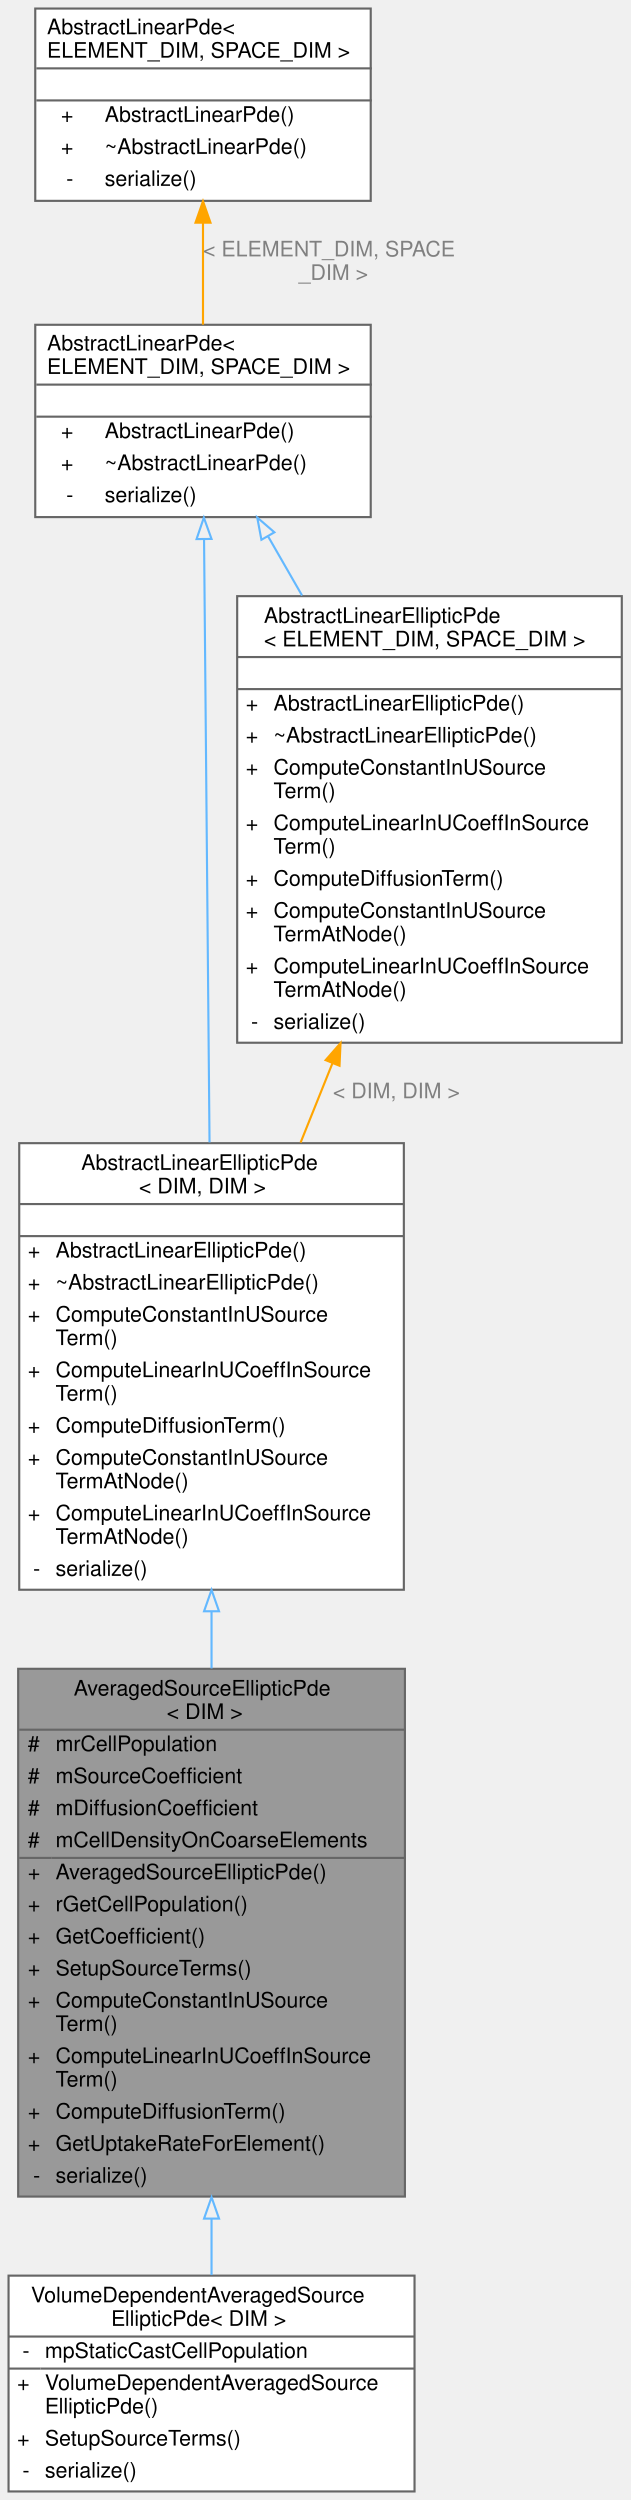
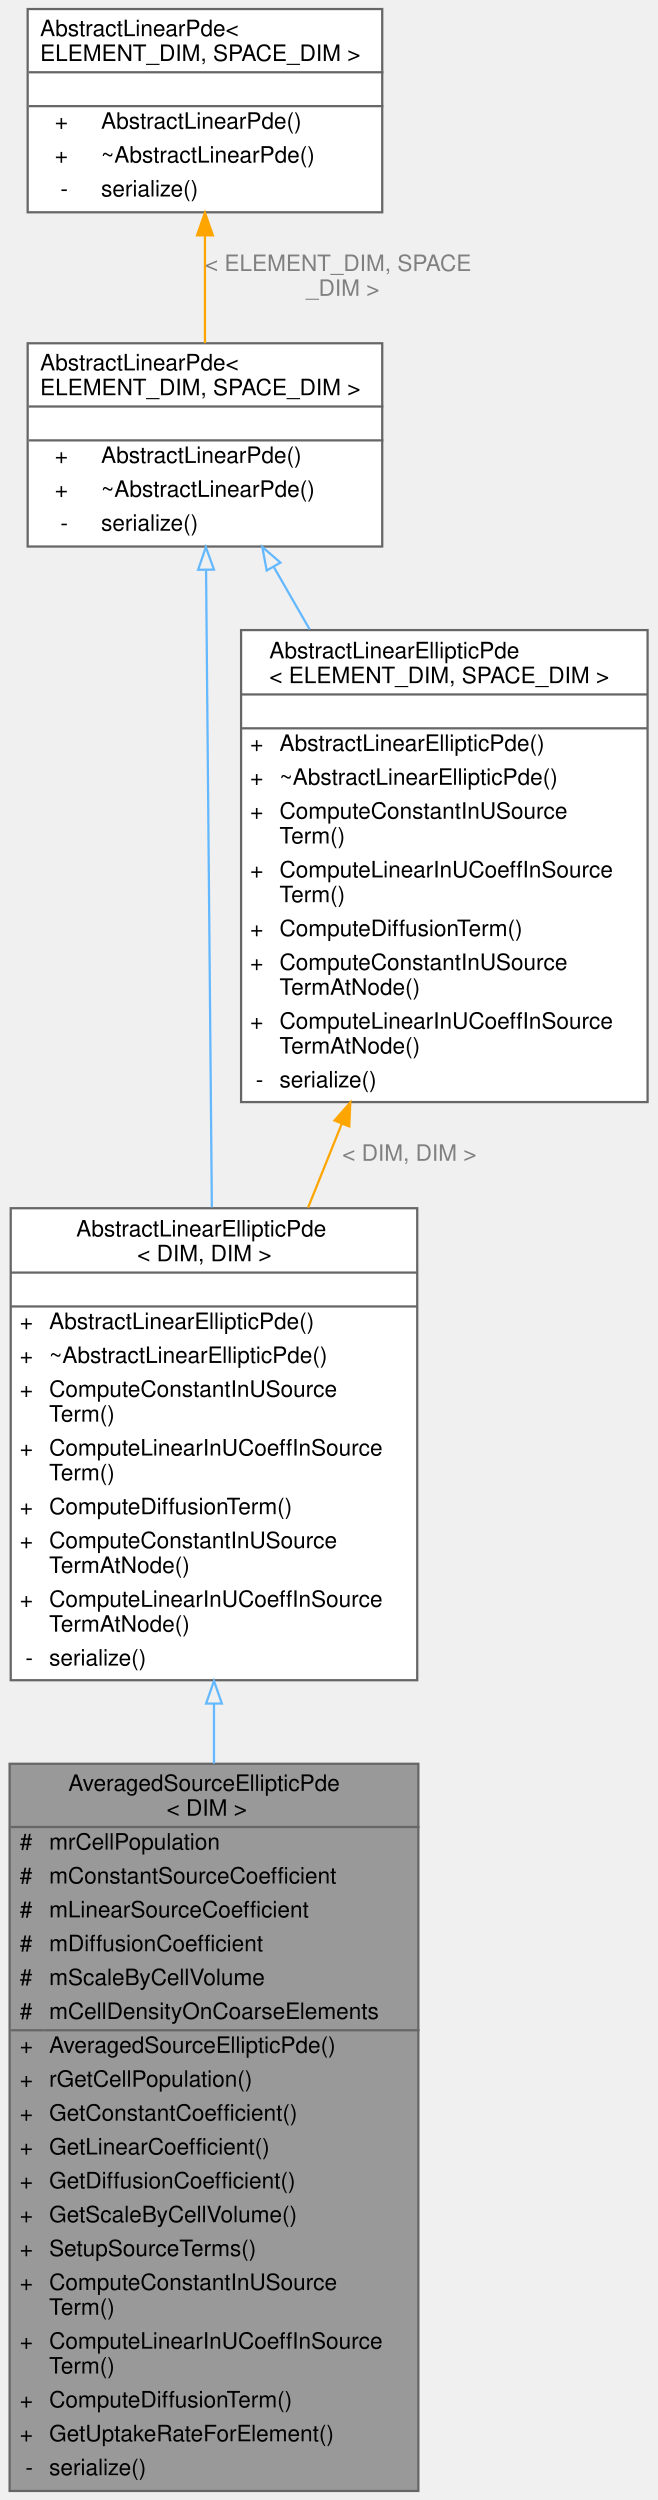
- <svg xmlns="http://www.w3.org/2000/svg" xmlns:xlink="http://www.w3.org/1999/xlink" width="295pt" height="1170pt" viewBox="0.00 0.00 295.00 1170.00">
-   <g id="graph0" class="graph" transform="scale(1 1) rotate(0) translate(4 1166)">
+ <svg xmlns="http://www.w3.org/2000/svg" xmlns:xlink="http://www.w3.org/1999/xlink" width="291pt" height="1107pt" viewBox="0.00 0.00 290.50 1107.00">
+   <g id="graph0" class="graph" transform="scale(1 1) rotate(0) translate(4 1103)">
    <g id="Node000001" class="node">
      <g id="a_Node000001">
        <a xlink:title=" ">
-           <polygon fill="#999999" stroke="transparent" points="185.5,-385 4.5,-385 4.5,-138 185.5,-138 185.5,-385" />
-           <text text-anchor="start" x="30.5" y="-372.5" font-family="Helvetica,sans-Serif" font-size="10.00">AveragedSourceEllipticPde</text>
-           <text text-anchor="start" x="74" y="-361.5" font-family="Helvetica,sans-Serif" font-size="10.00">&lt; DIM &gt;</text>
-           <text text-anchor="start" x="9" y="-346.5" font-family="Helvetica,sans-Serif" font-size="10.00">#</text>
-           <text text-anchor="start" x="22" y="-346.5" font-family="Helvetica,sans-Serif" font-size="10.00">mrCellPopulation</text>
-           <text text-anchor="start" x="9" y="-331.5" font-family="Helvetica,sans-Serif" font-size="10.00">#</text>
-           <text text-anchor="start" x="22" y="-331.5" font-family="Helvetica,sans-Serif" font-size="10.00">mSourceCoefficient</text>
-           <text text-anchor="start" x="9" y="-316.5" font-family="Helvetica,sans-Serif" font-size="10.00">#</text>
-           <text text-anchor="start" x="22" y="-316.5" font-family="Helvetica,sans-Serif" font-size="10.00">mDiffusionCoefficient</text>
-           <text text-anchor="start" x="9" y="-301.5" font-family="Helvetica,sans-Serif" font-size="10.00">#</text>
-           <text text-anchor="start" x="22" y="-301.5" font-family="Helvetica,sans-Serif" font-size="10.00">mCellDensityOnCoarseElements</text>
-           <text text-anchor="start" x="9" y="-286.5" font-family="Helvetica,sans-Serif" font-size="10.00">+</text>
-           <text text-anchor="start" x="22" y="-286.5" font-family="Helvetica,sans-Serif" font-size="10.00">AveragedSourceEllipticPde()</text>
-           <text text-anchor="start" x="9" y="-271.5" font-family="Helvetica,sans-Serif" font-size="10.00">+</text>
-           <text text-anchor="start" x="22" y="-271.5" font-family="Helvetica,sans-Serif" font-size="10.00">rGetCellPopulation()</text>
-           <text text-anchor="start" x="9" y="-256.5" font-family="Helvetica,sans-Serif" font-size="10.00">+</text>
-           <text text-anchor="start" x="22" y="-256.5" font-family="Helvetica,sans-Serif" font-size="10.00">GetCoefficient()</text>
-           <text text-anchor="start" x="9" y="-241.5" font-family="Helvetica,sans-Serif" font-size="10.00">+</text>
-           <text text-anchor="start" x="22" y="-241.5" font-family="Helvetica,sans-Serif" font-size="10.00">SetupSourceTerms()</text>
-           <text text-anchor="start" x="9" y="-226.5" font-family="Helvetica,sans-Serif" font-size="10.00">+</text>
-           <text text-anchor="start" x="22" y="-226.5" font-family="Helvetica,sans-Serif" font-size="10.00">ComputeConstantInUSource</text>
-           <text text-anchor="start" x="22" y="-215.5" font-family="Helvetica,sans-Serif" font-size="10.00">Term()</text>
-           <text text-anchor="start" x="9" y="-200.5" font-family="Helvetica,sans-Serif" font-size="10.00">+</text>
-           <text text-anchor="start" x="22" y="-200.5" font-family="Helvetica,sans-Serif" font-size="10.00">ComputeLinearInUCoeffInSource</text>
-           <text text-anchor="start" x="22" y="-189.5" font-family="Helvetica,sans-Serif" font-size="10.00">Term()</text>
-           <text text-anchor="start" x="9" y="-174.5" font-family="Helvetica,sans-Serif" font-size="10.00">+</text>
-           <text text-anchor="start" x="22" y="-174.5" font-family="Helvetica,sans-Serif" font-size="10.00">ComputeDiffusionTerm()</text>
-           <text text-anchor="start" x="9" y="-159.5" font-family="Helvetica,sans-Serif" font-size="10.00">+</text>
-           <text text-anchor="start" x="22" y="-159.5" font-family="Helvetica,sans-Serif" font-size="10.00">GetUptakeRateForElement()</text>
-           <text text-anchor="start" x="11.5" y="-144.5" font-family="Helvetica,sans-Serif" font-size="10.00">-</text>
-           <text text-anchor="start" x="22" y="-144.5" font-family="Helvetica,sans-Serif" font-size="10.00">serialize()</text>
-           <polygon fill="#666666" stroke="#666666" points="5,-356.5 5,-356.5 186,-356.5 186,-356.5 5,-356.5" />
-           <polygon fill="#666666" stroke="#666666" points="5,-296.5 5,-296.5 20,-296.5 20,-296.5 5,-296.5" />
-           <polygon fill="#666666" stroke="#666666" points="20,-296.5 20,-296.5 186,-296.5 186,-296.5 20,-296.5" />
-           <polygon fill="none" stroke="#666666" points="4.5,-138 4.5,-385 185.5,-385 185.5,-138 4.5,-138" />
-         </a>
-       </g>
-     </g>
-     <g id="Node000006" class="node">
-       <g id="a_Node000006">
-         <a xlink:href="classVolumeDependentAveragedSourceEllipticPde.html" target="_top" xlink:title=" ">
-           <polygon fill="white" stroke="transparent" points="190,-101 0,-101 0,0 190,0 190,-101" />
-           <text text-anchor="start" x="10.5" y="-88.5" font-family="Helvetica,sans-Serif" font-size="10.00">VolumeDependentAveragedSource</text>
-           <text text-anchor="start" x="48" y="-77.5" font-family="Helvetica,sans-Serif" font-size="10.00">EllipticPde&lt; DIM &gt;</text>
-           <text text-anchor="start" x="6.5" y="-62.5" font-family="Helvetica,sans-Serif" font-size="10.00">-</text>
-           <text text-anchor="start" x="17" y="-62.5" font-family="Helvetica,sans-Serif" font-size="10.00">mpStaticCastCellPopulation</text>
-           <text text-anchor="start" x="4" y="-47.5" font-family="Helvetica,sans-Serif" font-size="10.00">+</text>
-           <text text-anchor="start" x="17" y="-47.5" font-family="Helvetica,sans-Serif" font-size="10.00">VolumeDependentAveragedSource</text>
-           <text text-anchor="start" x="17" y="-36.5" font-family="Helvetica,sans-Serif" font-size="10.00">EllipticPde()</text>
-           <text text-anchor="start" x="4" y="-21.5" font-family="Helvetica,sans-Serif" font-size="10.00">+</text>
-           <text text-anchor="start" x="17" y="-21.5" font-family="Helvetica,sans-Serif" font-size="10.00">SetupSourceTerms()</text>
-           <text text-anchor="start" x="6.5" y="-6.5" font-family="Helvetica,sans-Serif" font-size="10.00">-</text>
-           <text text-anchor="start" x="17" y="-6.5" font-family="Helvetica,sans-Serif" font-size="10.00">serialize()</text>
-           <polygon fill="#666666" stroke="#666666" points="0,-72.5 0,-72.5 190,-72.5 190,-72.5 0,-72.5" />
-           <polygon fill="#666666" stroke="#666666" points="0,-57.5 0,-57.5 15,-57.5 15,-57.5 0,-57.5" />
-           <polygon fill="#666666" stroke="#666666" points="15,-57.5 15,-57.5 190,-57.5 190,-57.5 15,-57.5" />
-           <polygon fill="none" stroke="#666666" points="0,0 0,-101 190,-101 190,0 0,0" />
-         </a>
-       </g>
-     </g>
-     <g id="edge6_Node000001_Node000006" class="edge">
-       <g id="a_edge6_Node000001_Node000006">
-         <a xlink:title=" ">
-           <path fill="none" stroke="#63b8ff" d="M95,-127.61C95,-118.41 95,-109.52 95,-101.26" />
-           <polygon fill="none" stroke="#63b8ff" points="91.5,-127.71 95,-137.71 98.5,-127.71 91.5,-127.71" />
+           <polygon fill="#999999" stroke="transparent" points="181,-322 0,-322 0,0 181,0 181,-322" />
+           <text text-anchor="start" x="26" y="-310" font-family="Helvetica,sans-Serif" font-size="10.00">AveragedSourceEllipticPde</text>
+           <text text-anchor="start" x="69.5" y="-299" font-family="Helvetica,sans-Serif" font-size="10.00">&lt; DIM &gt;</text>
+           <text text-anchor="start" x="4.5" y="-284" font-family="Helvetica,sans-Serif" font-size="10.00">#</text>
+           <text text-anchor="start" x="17.5" y="-284" font-family="Helvetica,sans-Serif" font-size="10.00">mrCellPopulation</text>
+           <text text-anchor="start" x="4.5" y="-269" font-family="Helvetica,sans-Serif" font-size="10.00">#</text>
+           <text text-anchor="start" x="17.5" y="-269" font-family="Helvetica,sans-Serif" font-size="10.00">mConstantSourceCoefficient</text>
+           <text text-anchor="start" x="4.5" y="-254" font-family="Helvetica,sans-Serif" font-size="10.00">#</text>
+           <text text-anchor="start" x="17.5" y="-254" font-family="Helvetica,sans-Serif" font-size="10.00">mLinearSourceCoefficient</text>
+           <text text-anchor="start" x="4.5" y="-239" font-family="Helvetica,sans-Serif" font-size="10.00">#</text>
+           <text text-anchor="start" x="17.5" y="-239" font-family="Helvetica,sans-Serif" font-size="10.00">mDiffusionCoefficient</text>
+           <text text-anchor="start" x="4.5" y="-224" font-family="Helvetica,sans-Serif" font-size="10.00">#</text>
+           <text text-anchor="start" x="17.5" y="-224" font-family="Helvetica,sans-Serif" font-size="10.00">mScaleByCellVolume</text>
+           <text text-anchor="start" x="4.5" y="-209" font-family="Helvetica,sans-Serif" font-size="10.00">#</text>
+           <text text-anchor="start" x="17.5" y="-209" font-family="Helvetica,sans-Serif" font-size="10.00">mCellDensityOnCoarseElements</text>
+           <text text-anchor="start" x="4.5" y="-194" font-family="Helvetica,sans-Serif" font-size="10.00">+</text>
+           <text text-anchor="start" x="17.5" y="-194" font-family="Helvetica,sans-Serif" font-size="10.00">AveragedSourceEllipticPde()</text>
+           <text text-anchor="start" x="4.5" y="-179" font-family="Helvetica,sans-Serif" font-size="10.00">+</text>
+           <text text-anchor="start" x="17.5" y="-179" font-family="Helvetica,sans-Serif" font-size="10.00">rGetCellPopulation()</text>
+           <text text-anchor="start" x="4.5" y="-164" font-family="Helvetica,sans-Serif" font-size="10.00">+</text>
+           <text text-anchor="start" x="17.5" y="-164" font-family="Helvetica,sans-Serif" font-size="10.00">GetConstantCoefficient()</text>
+           <text text-anchor="start" x="4.5" y="-149" font-family="Helvetica,sans-Serif" font-size="10.00">+</text>
+           <text text-anchor="start" x="17.5" y="-149" font-family="Helvetica,sans-Serif" font-size="10.00">GetLinearCoefficient()</text>
+           <text text-anchor="start" x="4.5" y="-134" font-family="Helvetica,sans-Serif" font-size="10.00">+</text>
+           <text text-anchor="start" x="17.5" y="-134" font-family="Helvetica,sans-Serif" font-size="10.00">GetDiffusionCoefficient()</text>
+           <text text-anchor="start" x="4.5" y="-119" font-family="Helvetica,sans-Serif" font-size="10.00">+</text>
+           <text text-anchor="start" x="17.5" y="-119" font-family="Helvetica,sans-Serif" font-size="10.00">GetScaleByCellVolume()</text>
+           <text text-anchor="start" x="4.5" y="-104" font-family="Helvetica,sans-Serif" font-size="10.00">+</text>
+           <text text-anchor="start" x="17.5" y="-104" font-family="Helvetica,sans-Serif" font-size="10.00">SetupSourceTerms()</text>
+           <text text-anchor="start" x="4.5" y="-89" font-family="Helvetica,sans-Serif" font-size="10.00">+</text>
+           <text text-anchor="start" x="17.5" y="-89" font-family="Helvetica,sans-Serif" font-size="10.00">ComputeConstantInUSource</text>
+           <text text-anchor="start" x="17.5" y="-78" font-family="Helvetica,sans-Serif" font-size="10.00">Term()</text>
+           <text text-anchor="start" x="4.5" y="-63" font-family="Helvetica,sans-Serif" font-size="10.00">+</text>
+           <text text-anchor="start" x="17.5" y="-63" font-family="Helvetica,sans-Serif" font-size="10.00">ComputeLinearInUCoeffInSource</text>
+           <text text-anchor="start" x="17.5" y="-52" font-family="Helvetica,sans-Serif" font-size="10.00">Term()</text>
+           <text text-anchor="start" x="4.5" y="-37" font-family="Helvetica,sans-Serif" font-size="10.00">+</text>
+           <text text-anchor="start" x="17.5" y="-37" font-family="Helvetica,sans-Serif" font-size="10.00">ComputeDiffusionTerm()</text>
+           <text text-anchor="start" x="4.5" y="-22" font-family="Helvetica,sans-Serif" font-size="10.00">+</text>
+           <text text-anchor="start" x="17.5" y="-22" font-family="Helvetica,sans-Serif" font-size="10.00">GetUptakeRateForElement()</text>
+           <text text-anchor="start" x="7" y="-7" font-family="Helvetica,sans-Serif" font-size="10.00">-</text>
+           <text text-anchor="start" x="17.5" y="-7" font-family="Helvetica,sans-Serif" font-size="10.00">serialize()</text>
+           <polygon fill="#666666" stroke="#666666" points="0.5,-294 0.5,-294 181.5,-294 181.5,-294 0.5,-294" />
+           <polygon fill="#666666" stroke="#666666" points="0.5,-204 0.5,-204 15.5,-204 15.5,-204 0.5,-204" />
+           <polygon fill="#666666" stroke="#666666" points="15.5,-204 15.5,-204 181.5,-204 181.5,-204 15.5,-204" />
+           <polygon fill="none" stroke="#666666" points="0,0 0,-322 181,-322 181,0 0,0" />
        </a>
      </g>
    </g>
    <g id="Node000002" class="node">
      <g id="a_Node000002">
        <a xlink:href="classAbstractLinearEllipticPde.html" target="_top" xlink:title=" ">
-           <polygon fill="white" stroke="transparent" points="185,-631 5,-631 5,-422 185,-422 185,-631" />
-           <text text-anchor="start" x="34" y="-618.5" font-family="Helvetica,sans-Serif" font-size="10.00">AbstractLinearEllipticPde</text>
-           <text text-anchor="start" x="61" y="-607.5" font-family="Helvetica,sans-Serif" font-size="10.00">&lt; DIM, DIM &gt;</text>
-           <text text-anchor="start" x="93" y="-592.5" font-family="Helvetica,sans-Serif" font-size="10.00"> </text>
-           <text text-anchor="start" x="9" y="-577.5" font-family="Helvetica,sans-Serif" font-size="10.00">+</text>
-           <text text-anchor="start" x="22" y="-577.5" font-family="Helvetica,sans-Serif" font-size="10.00">AbstractLinearEllipticPde()</text>
-           <text text-anchor="start" x="9" y="-562.5" font-family="Helvetica,sans-Serif" font-size="10.00">+</text>
-           <text text-anchor="start" x="22" y="-562.5" font-family="Helvetica,sans-Serif" font-size="10.00">~AbstractLinearEllipticPde()</text>
-           <text text-anchor="start" x="9" y="-547.5" font-family="Helvetica,sans-Serif" font-size="10.00">+</text>
-           <text text-anchor="start" x="22" y="-547.5" font-family="Helvetica,sans-Serif" font-size="10.00">ComputeConstantInUSource</text>
-           <text text-anchor="start" x="22" y="-536.5" font-family="Helvetica,sans-Serif" font-size="10.00">Term()</text>
-           <text text-anchor="start" x="9" y="-521.5" font-family="Helvetica,sans-Serif" font-size="10.00">+</text>
-           <text text-anchor="start" x="22" y="-521.5" font-family="Helvetica,sans-Serif" font-size="10.00">ComputeLinearInUCoeffInSource</text>
-           <text text-anchor="start" x="22" y="-510.5" font-family="Helvetica,sans-Serif" font-size="10.00">Term()</text>
-           <text text-anchor="start" x="9" y="-495.5" font-family="Helvetica,sans-Serif" font-size="10.00">+</text>
-           <text text-anchor="start" x="22" y="-495.5" font-family="Helvetica,sans-Serif" font-size="10.00">ComputeDiffusionTerm()</text>
-           <text text-anchor="start" x="9" y="-480.5" font-family="Helvetica,sans-Serif" font-size="10.00">+</text>
-           <text text-anchor="start" x="22" y="-480.5" font-family="Helvetica,sans-Serif" font-size="10.00">ComputeConstantInUSource</text>
-           <text text-anchor="start" x="22" y="-469.5" font-family="Helvetica,sans-Serif" font-size="10.00">TermAtNode()</text>
-           <text text-anchor="start" x="9" y="-454.5" font-family="Helvetica,sans-Serif" font-size="10.00">+</text>
-           <text text-anchor="start" x="22" y="-454.5" font-family="Helvetica,sans-Serif" font-size="10.00">ComputeLinearInUCoeffInSource</text>
-           <text text-anchor="start" x="22" y="-443.5" font-family="Helvetica,sans-Serif" font-size="10.00">TermAtNode()</text>
-           <text text-anchor="start" x="11.5" y="-428.5" font-family="Helvetica,sans-Serif" font-size="10.00">-</text>
-           <text text-anchor="start" x="22" y="-428.5" font-family="Helvetica,sans-Serif" font-size="10.00">serialize()</text>
-           <polygon fill="#666666" stroke="#666666" points="5,-602.5 5,-602.5 185,-602.5 185,-602.5 5,-602.5" />
-           <polygon fill="#666666" stroke="#666666" points="5,-587.5 5,-587.5 185,-587.5 185,-587.5 5,-587.5" />
-           <polygon fill="none" stroke="#666666" points="5,-422 5,-631 185,-631 185,-422 5,-422" />
+           <polygon fill="white" stroke="transparent" points="180.5,-568 0.5,-568 0.5,-359 180.5,-359 180.5,-568" />
+           <text text-anchor="start" x="29.5" y="-555.5" font-family="Helvetica,sans-Serif" font-size="10.00">AbstractLinearEllipticPde</text>
+           <text text-anchor="start" x="56.5" y="-544.5" font-family="Helvetica,sans-Serif" font-size="10.00">&lt; DIM, DIM &gt;</text>
+           <text text-anchor="start" x="88.5" y="-529.5" font-family="Helvetica,sans-Serif" font-size="10.00"> </text>
+           <text text-anchor="start" x="4.5" y="-514.5" font-family="Helvetica,sans-Serif" font-size="10.00">+</text>
+           <text text-anchor="start" x="17.5" y="-514.5" font-family="Helvetica,sans-Serif" font-size="10.00">AbstractLinearEllipticPde()</text>
+           <text text-anchor="start" x="4.5" y="-499.5" font-family="Helvetica,sans-Serif" font-size="10.00">+</text>
+           <text text-anchor="start" x="17.5" y="-499.5" font-family="Helvetica,sans-Serif" font-size="10.00">~AbstractLinearEllipticPde()</text>
+           <text text-anchor="start" x="4.5" y="-484.5" font-family="Helvetica,sans-Serif" font-size="10.00">+</text>
+           <text text-anchor="start" x="17.5" y="-484.5" font-family="Helvetica,sans-Serif" font-size="10.00">ComputeConstantInUSource</text>
+           <text text-anchor="start" x="17.5" y="-473.5" font-family="Helvetica,sans-Serif" font-size="10.00">Term()</text>
+           <text text-anchor="start" x="4.5" y="-458.5" font-family="Helvetica,sans-Serif" font-size="10.00">+</text>
+           <text text-anchor="start" x="17.5" y="-458.5" font-family="Helvetica,sans-Serif" font-size="10.00">ComputeLinearInUCoeffInSource</text>
+           <text text-anchor="start" x="17.5" y="-447.5" font-family="Helvetica,sans-Serif" font-size="10.00">Term()</text>
+           <text text-anchor="start" x="4.5" y="-432.5" font-family="Helvetica,sans-Serif" font-size="10.00">+</text>
+           <text text-anchor="start" x="17.5" y="-432.5" font-family="Helvetica,sans-Serif" font-size="10.00">ComputeDiffusionTerm()</text>
+           <text text-anchor="start" x="4.5" y="-417.5" font-family="Helvetica,sans-Serif" font-size="10.00">+</text>
+           <text text-anchor="start" x="17.5" y="-417.5" font-family="Helvetica,sans-Serif" font-size="10.00">ComputeConstantInUSource</text>
+           <text text-anchor="start" x="17.5" y="-406.5" font-family="Helvetica,sans-Serif" font-size="10.00">TermAtNode()</text>
+           <text text-anchor="start" x="4.5" y="-391.5" font-family="Helvetica,sans-Serif" font-size="10.00">+</text>
+           <text text-anchor="start" x="17.5" y="-391.5" font-family="Helvetica,sans-Serif" font-size="10.00">ComputeLinearInUCoeffInSource</text>
+           <text text-anchor="start" x="17.5" y="-380.5" font-family="Helvetica,sans-Serif" font-size="10.00">TermAtNode()</text>
+           <text text-anchor="start" x="7" y="-365.5" font-family="Helvetica,sans-Serif" font-size="10.00">-</text>
+           <text text-anchor="start" x="17.5" y="-365.5" font-family="Helvetica,sans-Serif" font-size="10.00">serialize()</text>
+           <polygon fill="#666666" stroke="#666666" points="0.5,-539.5 0.5,-539.5 180.5,-539.5 180.5,-539.5 0.5,-539.5" />
+           <polygon fill="#666666" stroke="#666666" points="0.5,-524.5 0.5,-524.5 180.5,-524.5 180.5,-524.5 0.5,-524.5" />
+           <polygon fill="none" stroke="#666666" points="0.5,-359 0.5,-568 180.5,-568 180.5,-359 0.5,-359" />
        </a>
      </g>
    </g>
    <g id="edge1_Node000001_Node000002" class="edge">
      <g id="a_edge1_Node000001_Node000002">
        <a xlink:title=" ">
-           <path fill="none" stroke="#63b8ff" d="M95,-411.68C95,-402.89 95,-393.99 95,-385.15" />
-           <polygon fill="none" stroke="#63b8ff" points="91.5,-411.93 95,-421.93 98.5,-411.93 91.5,-411.93" />
+           <path fill="none" stroke="#63b8ff" d="M90.5,-348.55C90.5,-339.86 90.5,-331 90.5,-322.09" />
+           <polygon fill="none" stroke="#63b8ff" points="87,-348.66 90.5,-358.66 94,-348.66 87,-348.66" />
        </a>
      </g>
    </g>
    <g id="Node000003" class="node">
      <g id="a_Node000003">
        <a xlink:href="classAbstractLinearPde.html" target="_top" xlink:title=" ">
-           <polygon fill="white" stroke="transparent" points="169.5,-1014 12.5,-1014 12.5,-924 169.5,-924 169.5,-1014" />
-           <text text-anchor="start" x="18" y="-1002" font-family="Helvetica,sans-Serif" font-size="10.00">AbstractLinearPde&lt;</text>
-           <text text-anchor="start" x="18" y="-991" font-family="Helvetica,sans-Serif" font-size="10.00"> ELEMENT_DIM, SPACE_DIM &gt;</text>
-           <text text-anchor="start" x="89.5" y="-976" font-family="Helvetica,sans-Serif" font-size="10.00"> </text>
-           <text text-anchor="start" x="24.5" y="-961" font-family="Helvetica,sans-Serif" font-size="10.00">+</text>
-           <text text-anchor="start" x="45" y="-961" font-family="Helvetica,sans-Serif" font-size="10.00">AbstractLinearPde()</text>
-           <text text-anchor="start" x="24.5" y="-946" font-family="Helvetica,sans-Serif" font-size="10.00">+</text>
-           <text text-anchor="start" x="45" y="-946" font-family="Helvetica,sans-Serif" font-size="10.00">~AbstractLinearPde()</text>
-           <text text-anchor="start" x="27" y="-931" font-family="Helvetica,sans-Serif" font-size="10.00">-</text>
-           <text text-anchor="start" x="45" y="-931" font-family="Helvetica,sans-Serif" font-size="10.00">serialize()</text>
-           <polygon fill="#666666" stroke="#666666" points="13,-986 13,-986 170,-986 170,-986 13,-986" />
-           <polygon fill="#666666" stroke="#666666" points="13,-971 13,-971 170,-971 170,-971 13,-971" />
-           <polygon fill="none" stroke="#666666" points="12.5,-924 12.5,-1014 169.5,-1014 169.5,-924 12.5,-924" />
+           <polygon fill="white" stroke="transparent" points="165,-951 8,-951 8,-861 165,-861 165,-951" />
+           <text text-anchor="start" x="13.5" y="-939" font-family="Helvetica,sans-Serif" font-size="10.00">AbstractLinearPde&lt;</text>
+           <text text-anchor="start" x="13.5" y="-928" font-family="Helvetica,sans-Serif" font-size="10.00"> ELEMENT_DIM, SPACE_DIM &gt;</text>
+           <text text-anchor="start" x="85" y="-913" font-family="Helvetica,sans-Serif" font-size="10.00"> </text>
+           <text text-anchor="start" x="20" y="-898" font-family="Helvetica,sans-Serif" font-size="10.00">+</text>
+           <text text-anchor="start" x="40.5" y="-898" font-family="Helvetica,sans-Serif" font-size="10.00">AbstractLinearPde()</text>
+           <text text-anchor="start" x="20" y="-883" font-family="Helvetica,sans-Serif" font-size="10.00">+</text>
+           <text text-anchor="start" x="40.5" y="-883" font-family="Helvetica,sans-Serif" font-size="10.00">~AbstractLinearPde()</text>
+           <text text-anchor="start" x="22.5" y="-868" font-family="Helvetica,sans-Serif" font-size="10.00">-</text>
+           <text text-anchor="start" x="40.5" y="-868" font-family="Helvetica,sans-Serif" font-size="10.00">serialize()</text>
+           <polygon fill="#666666" stroke="#666666" points="8.5,-923 8.5,-923 165.5,-923 165.5,-923 8.5,-923" />
+           <polygon fill="#666666" stroke="#666666" points="8.5,-908 8.5,-908 165.5,-908 165.5,-908 8.5,-908" />
+           <polygon fill="none" stroke="#666666" points="8,-861 8,-951 165,-951 165,-861 8,-861" />
        </a>
      </g>
    </g>
    <g id="edge2_Node000002_Node000003" class="edge">
      <g id="a_edge2_Node000002_Node000003">
        <a xlink:title=" ">
-           <path fill="none" stroke="#63b8ff" d="M91.5,-913.36C92.13,-843.13 93.25,-719.74 94.06,-631.39" />
-           <polygon fill="none" stroke="#63b8ff" points="87.99,-913.71 91.4,-923.75 94.99,-913.78 87.99,-913.71" />
+           <path fill="none" stroke="#63b8ff" d="M87,-850.36C87.63,-780.13 88.75,-656.74 89.56,-568.39" />
+           <polygon fill="none" stroke="#63b8ff" points="83.49,-850.71 86.9,-860.75 90.49,-850.78 83.49,-850.71" />
        </a>
      </g>
    </g>
    <g id="Node000005" class="node">
      <g id="a_Node000005">
        <a xlink:href="classAbstractLinearEllipticPde.html" target="_top" xlink:title=" ">
-           <polygon fill="white" stroke="transparent" points="287,-887 107,-887 107,-678 287,-678 287,-887" />
-           <text text-anchor="start" x="119.5" y="-874.5" font-family="Helvetica,sans-Serif" font-size="10.00">AbstractLinearEllipticPde</text>
-           <text text-anchor="start" x="119.5" y="-863.5" font-family="Helvetica,sans-Serif" font-size="10.00">&lt; ELEMENT_DIM, SPACE_DIM &gt;</text>
-           <text text-anchor="start" x="195" y="-848.5" font-family="Helvetica,sans-Serif" font-size="10.00"> </text>
-           <text text-anchor="start" x="111" y="-833.5" font-family="Helvetica,sans-Serif" font-size="10.00">+</text>
-           <text text-anchor="start" x="124" y="-833.5" font-family="Helvetica,sans-Serif" font-size="10.00">AbstractLinearEllipticPde()</text>
-           <text text-anchor="start" x="111" y="-818.5" font-family="Helvetica,sans-Serif" font-size="10.00">+</text>
-           <text text-anchor="start" x="124" y="-818.5" font-family="Helvetica,sans-Serif" font-size="10.00">~AbstractLinearEllipticPde()</text>
-           <text text-anchor="start" x="111" y="-803.5" font-family="Helvetica,sans-Serif" font-size="10.00">+</text>
-           <text text-anchor="start" x="124" y="-803.5" font-family="Helvetica,sans-Serif" font-size="10.00">ComputeConstantInUSource</text>
-           <text text-anchor="start" x="124" y="-792.5" font-family="Helvetica,sans-Serif" font-size="10.00">Term()</text>
-           <text text-anchor="start" x="111" y="-777.5" font-family="Helvetica,sans-Serif" font-size="10.00">+</text>
-           <text text-anchor="start" x="124" y="-777.5" font-family="Helvetica,sans-Serif" font-size="10.00">ComputeLinearInUCoeffInSource</text>
-           <text text-anchor="start" x="124" y="-766.5" font-family="Helvetica,sans-Serif" font-size="10.00">Term()</text>
-           <text text-anchor="start" x="111" y="-751.5" font-family="Helvetica,sans-Serif" font-size="10.00">+</text>
-           <text text-anchor="start" x="124" y="-751.5" font-family="Helvetica,sans-Serif" font-size="10.00">ComputeDiffusionTerm()</text>
-           <text text-anchor="start" x="111" y="-736.5" font-family="Helvetica,sans-Serif" font-size="10.00">+</text>
-           <text text-anchor="start" x="124" y="-736.5" font-family="Helvetica,sans-Serif" font-size="10.00">ComputeConstantInUSource</text>
-           <text text-anchor="start" x="124" y="-725.5" font-family="Helvetica,sans-Serif" font-size="10.00">TermAtNode()</text>
-           <text text-anchor="start" x="111" y="-710.5" font-family="Helvetica,sans-Serif" font-size="10.00">+</text>
-           <text text-anchor="start" x="124" y="-710.5" font-family="Helvetica,sans-Serif" font-size="10.00">ComputeLinearInUCoeffInSource</text>
-           <text text-anchor="start" x="124" y="-699.5" font-family="Helvetica,sans-Serif" font-size="10.00">TermAtNode()</text>
-           <text text-anchor="start" x="113.5" y="-684.5" font-family="Helvetica,sans-Serif" font-size="10.00">-</text>
-           <text text-anchor="start" x="124" y="-684.5" font-family="Helvetica,sans-Serif" font-size="10.00">serialize()</text>
-           <polygon fill="#666666" stroke="#666666" points="107,-858.5 107,-858.5 287,-858.5 287,-858.5 107,-858.5" />
-           <polygon fill="#666666" stroke="#666666" points="107,-843.5 107,-843.5 287,-843.5 287,-843.5 107,-843.5" />
-           <polygon fill="none" stroke="#666666" points="107,-678 107,-887 287,-887 287,-678 107,-678" />
+           <polygon fill="white" stroke="transparent" points="282.5,-824 102.5,-824 102.5,-615 282.5,-615 282.5,-824" />
+           <text text-anchor="start" x="115" y="-811.5" font-family="Helvetica,sans-Serif" font-size="10.00">AbstractLinearEllipticPde</text>
+           <text text-anchor="start" x="115" y="-800.5" font-family="Helvetica,sans-Serif" font-size="10.00">&lt; ELEMENT_DIM, SPACE_DIM &gt;</text>
+           <text text-anchor="start" x="190.5" y="-785.5" font-family="Helvetica,sans-Serif" font-size="10.00"> </text>
+           <text text-anchor="start" x="106.5" y="-770.5" font-family="Helvetica,sans-Serif" font-size="10.00">+</text>
+           <text text-anchor="start" x="119.5" y="-770.5" font-family="Helvetica,sans-Serif" font-size="10.00">AbstractLinearEllipticPde()</text>
+           <text text-anchor="start" x="106.5" y="-755.5" font-family="Helvetica,sans-Serif" font-size="10.00">+</text>
+           <text text-anchor="start" x="119.5" y="-755.5" font-family="Helvetica,sans-Serif" font-size="10.00">~AbstractLinearEllipticPde()</text>
+           <text text-anchor="start" x="106.5" y="-740.5" font-family="Helvetica,sans-Serif" font-size="10.00">+</text>
+           <text text-anchor="start" x="119.5" y="-740.5" font-family="Helvetica,sans-Serif" font-size="10.00">ComputeConstantInUSource</text>
+           <text text-anchor="start" x="119.5" y="-729.5" font-family="Helvetica,sans-Serif" font-size="10.00">Term()</text>
+           <text text-anchor="start" x="106.5" y="-714.5" font-family="Helvetica,sans-Serif" font-size="10.00">+</text>
+           <text text-anchor="start" x="119.5" y="-714.5" font-family="Helvetica,sans-Serif" font-size="10.00">ComputeLinearInUCoeffInSource</text>
+           <text text-anchor="start" x="119.5" y="-703.5" font-family="Helvetica,sans-Serif" font-size="10.00">Term()</text>
+           <text text-anchor="start" x="106.5" y="-688.5" font-family="Helvetica,sans-Serif" font-size="10.00">+</text>
+           <text text-anchor="start" x="119.5" y="-688.5" font-family="Helvetica,sans-Serif" font-size="10.00">ComputeDiffusionTerm()</text>
+           <text text-anchor="start" x="106.5" y="-673.5" font-family="Helvetica,sans-Serif" font-size="10.00">+</text>
+           <text text-anchor="start" x="119.5" y="-673.5" font-family="Helvetica,sans-Serif" font-size="10.00">ComputeConstantInUSource</text>
+           <text text-anchor="start" x="119.5" y="-662.5" font-family="Helvetica,sans-Serif" font-size="10.00">TermAtNode()</text>
+           <text text-anchor="start" x="106.5" y="-647.5" font-family="Helvetica,sans-Serif" font-size="10.00">+</text>
+           <text text-anchor="start" x="119.5" y="-647.5" font-family="Helvetica,sans-Serif" font-size="10.00">ComputeLinearInUCoeffInSource</text>
+           <text text-anchor="start" x="119.5" y="-636.5" font-family="Helvetica,sans-Serif" font-size="10.00">TermAtNode()</text>
+           <text text-anchor="start" x="109" y="-621.5" font-family="Helvetica,sans-Serif" font-size="10.00">-</text>
+           <text text-anchor="start" x="119.5" y="-621.5" font-family="Helvetica,sans-Serif" font-size="10.00">serialize()</text>
+           <polygon fill="#666666" stroke="#666666" points="102.5,-795.5 102.5,-795.5 282.5,-795.5 282.5,-795.5 102.5,-795.5" />
+           <polygon fill="#666666" stroke="#666666" points="102.5,-780.5 102.5,-780.5 282.5,-780.5 282.5,-780.5 102.5,-780.5" />
+           <polygon fill="none" stroke="#666666" points="102.5,-615 102.5,-824 282.5,-824 282.5,-615 102.5,-615" />
        </a>
      </g>
    </g>
    <g id="edge5_Node000005_Node000003" class="edge">
      <g id="a_edge5_Node000005_Node000003">
        <a xlink:title=" ">
-           <path fill="none" stroke="#63b8ff" d="M121.5,-914.91C126.54,-906.15 131.9,-896.81 137.36,-887.31" />
-           <polygon fill="none" stroke="#63b8ff" points="118.34,-913.39 116.39,-923.81 124.41,-916.88 118.34,-913.39" />
+           <path fill="none" stroke="#63b8ff" d="M117,-851.91C122.04,-843.15 127.4,-833.81 132.86,-824.31" />
+           <polygon fill="none" stroke="#63b8ff" points="113.84,-850.39 111.89,-860.81 119.91,-853.88 113.84,-850.39" />
        </a>
      </g>
    </g>
    <g id="Node000004" class="node">
      <g id="a_Node000004">
        <a xlink:href="classAbstractLinearPde.html" target="_top" xlink:title=" ">
-           <polygon fill="white" stroke="transparent" points="169.5,-1162 12.5,-1162 12.5,-1072 169.5,-1072 169.5,-1162" />
-           <text text-anchor="start" x="18" y="-1150" font-family="Helvetica,sans-Serif" font-size="10.00">AbstractLinearPde&lt;</text>
-           <text text-anchor="start" x="18" y="-1139" font-family="Helvetica,sans-Serif" font-size="10.00"> ELEMENT_DIM, SPACE_DIM &gt;</text>
-           <text text-anchor="start" x="89.5" y="-1124" font-family="Helvetica,sans-Serif" font-size="10.00"> </text>
-           <text text-anchor="start" x="24.5" y="-1109" font-family="Helvetica,sans-Serif" font-size="10.00">+</text>
-           <text text-anchor="start" x="45" y="-1109" font-family="Helvetica,sans-Serif" font-size="10.00">AbstractLinearPde()</text>
-           <text text-anchor="start" x="24.5" y="-1094" font-family="Helvetica,sans-Serif" font-size="10.00">+</text>
-           <text text-anchor="start" x="45" y="-1094" font-family="Helvetica,sans-Serif" font-size="10.00">~AbstractLinearPde()</text>
-           <text text-anchor="start" x="27" y="-1079" font-family="Helvetica,sans-Serif" font-size="10.00">-</text>
-           <text text-anchor="start" x="45" y="-1079" font-family="Helvetica,sans-Serif" font-size="10.00">serialize()</text>
-           <polygon fill="#666666" stroke="#666666" points="13,-1134 13,-1134 170,-1134 170,-1134 13,-1134" />
-           <polygon fill="#666666" stroke="#666666" points="13,-1119 13,-1119 170,-1119 170,-1119 13,-1119" />
-           <polygon fill="none" stroke="#666666" points="12.5,-1072 12.5,-1162 169.5,-1162 169.5,-1072 12.5,-1072" />
+           <polygon fill="white" stroke="transparent" points="165,-1099 8,-1099 8,-1009 165,-1009 165,-1099" />
+           <text text-anchor="start" x="13.5" y="-1087" font-family="Helvetica,sans-Serif" font-size="10.00">AbstractLinearPde&lt;</text>
+           <text text-anchor="start" x="13.5" y="-1076" font-family="Helvetica,sans-Serif" font-size="10.00"> ELEMENT_DIM, SPACE_DIM &gt;</text>
+           <text text-anchor="start" x="85" y="-1061" font-family="Helvetica,sans-Serif" font-size="10.00"> </text>
+           <text text-anchor="start" x="20" y="-1046" font-family="Helvetica,sans-Serif" font-size="10.00">+</text>
+           <text text-anchor="start" x="40.5" y="-1046" font-family="Helvetica,sans-Serif" font-size="10.00">AbstractLinearPde()</text>
+           <text text-anchor="start" x="20" y="-1031" font-family="Helvetica,sans-Serif" font-size="10.00">+</text>
+           <text text-anchor="start" x="40.5" y="-1031" font-family="Helvetica,sans-Serif" font-size="10.00">~AbstractLinearPde()</text>
+           <text text-anchor="start" x="22.5" y="-1016" font-family="Helvetica,sans-Serif" font-size="10.00">-</text>
+           <text text-anchor="start" x="40.5" y="-1016" font-family="Helvetica,sans-Serif" font-size="10.00">serialize()</text>
+           <polygon fill="#666666" stroke="#666666" points="8.5,-1071 8.5,-1071 165.5,-1071 165.5,-1071 8.5,-1071" />
+           <polygon fill="#666666" stroke="#666666" points="8.5,-1056 8.5,-1056 165.5,-1056 165.5,-1056 8.5,-1056" />
+           <polygon fill="none" stroke="#666666" points="8,-1009 8,-1099 165,-1099 165,-1009 8,-1009" />
        </a>
      </g>
    </g>
    <g id="edge3_Node000003_Node000004" class="edge">
      <g id="a_edge3_Node000003_Node000004">
        <a xlink:title=" ">
-           <path fill="none" stroke="orange" d="M91,-1061.69C91,-1045.99 91,-1029.05 91,-1014.05" />
-           <polygon fill="orange" stroke="orange" points="87.5,-1061.8 91,-1071.8 94.5,-1061.8 87.5,-1061.8" />
-         </a>
-       </g>
-       <text text-anchor="start" x="91" y="-1046" font-family="Helvetica,sans-Serif" font-size="10.00" fill="grey"> &lt; ELEMENT_DIM, SPACE</text>
-       <text text-anchor="middle" x="152" y="-1035" font-family="Helvetica,sans-Serif" font-size="10.00" fill="grey">_DIM &gt;</text>
+           <path fill="none" stroke="orange" d="M86.5,-998.69C86.5,-982.99 86.5,-966.05 86.5,-951.05" />
+           <polygon fill="orange" stroke="orange" points="83,-998.8 86.5,-1008.8 90,-998.8 83,-998.8" />
+         </a>
+       </g>
+       <text text-anchor="start" x="86.5" y="-983" font-family="Helvetica,sans-Serif" font-size="10.00" fill="grey"> &lt; ELEMENT_DIM, SPACE</text>
+       <text text-anchor="middle" x="147.5" y="-972" font-family="Helvetica,sans-Serif" font-size="10.00" fill="grey">_DIM &gt;</text>
    </g>
    <g id="edge4_Node000002_Node000005" class="edge">
      <g id="a_edge4_Node000002_Node000005">
        <a xlink:title=" ">
-           <path fill="none" stroke="orange" d="M151.59,-668.41C146.62,-656.04 141.58,-643.5 136.67,-631.26" />
-           <polygon fill="orange" stroke="orange" points="148.39,-669.85 155.37,-677.82 154.89,-667.24 148.39,-669.85" />
-         </a>
-       </g>
-       <text text-anchor="middle" x="181.5" y="-652" font-family="Helvetica,sans-Serif" font-size="10.00" fill="grey"> &lt; DIM, DIM &gt;</text>
+           <path fill="none" stroke="orange" d="M147.09,-605.41C142.12,-593.04 137.08,-580.5 132.17,-568.26" />
+           <polygon fill="orange" stroke="orange" points="143.89,-606.85 150.87,-614.82 150.39,-604.24 143.89,-606.85" />
+         </a>
+       </g>
+       <text text-anchor="middle" x="177" y="-589" font-family="Helvetica,sans-Serif" font-size="10.00" fill="grey"> &lt; DIM, DIM &gt;</text>
    </g>
  </g>
</svg>
